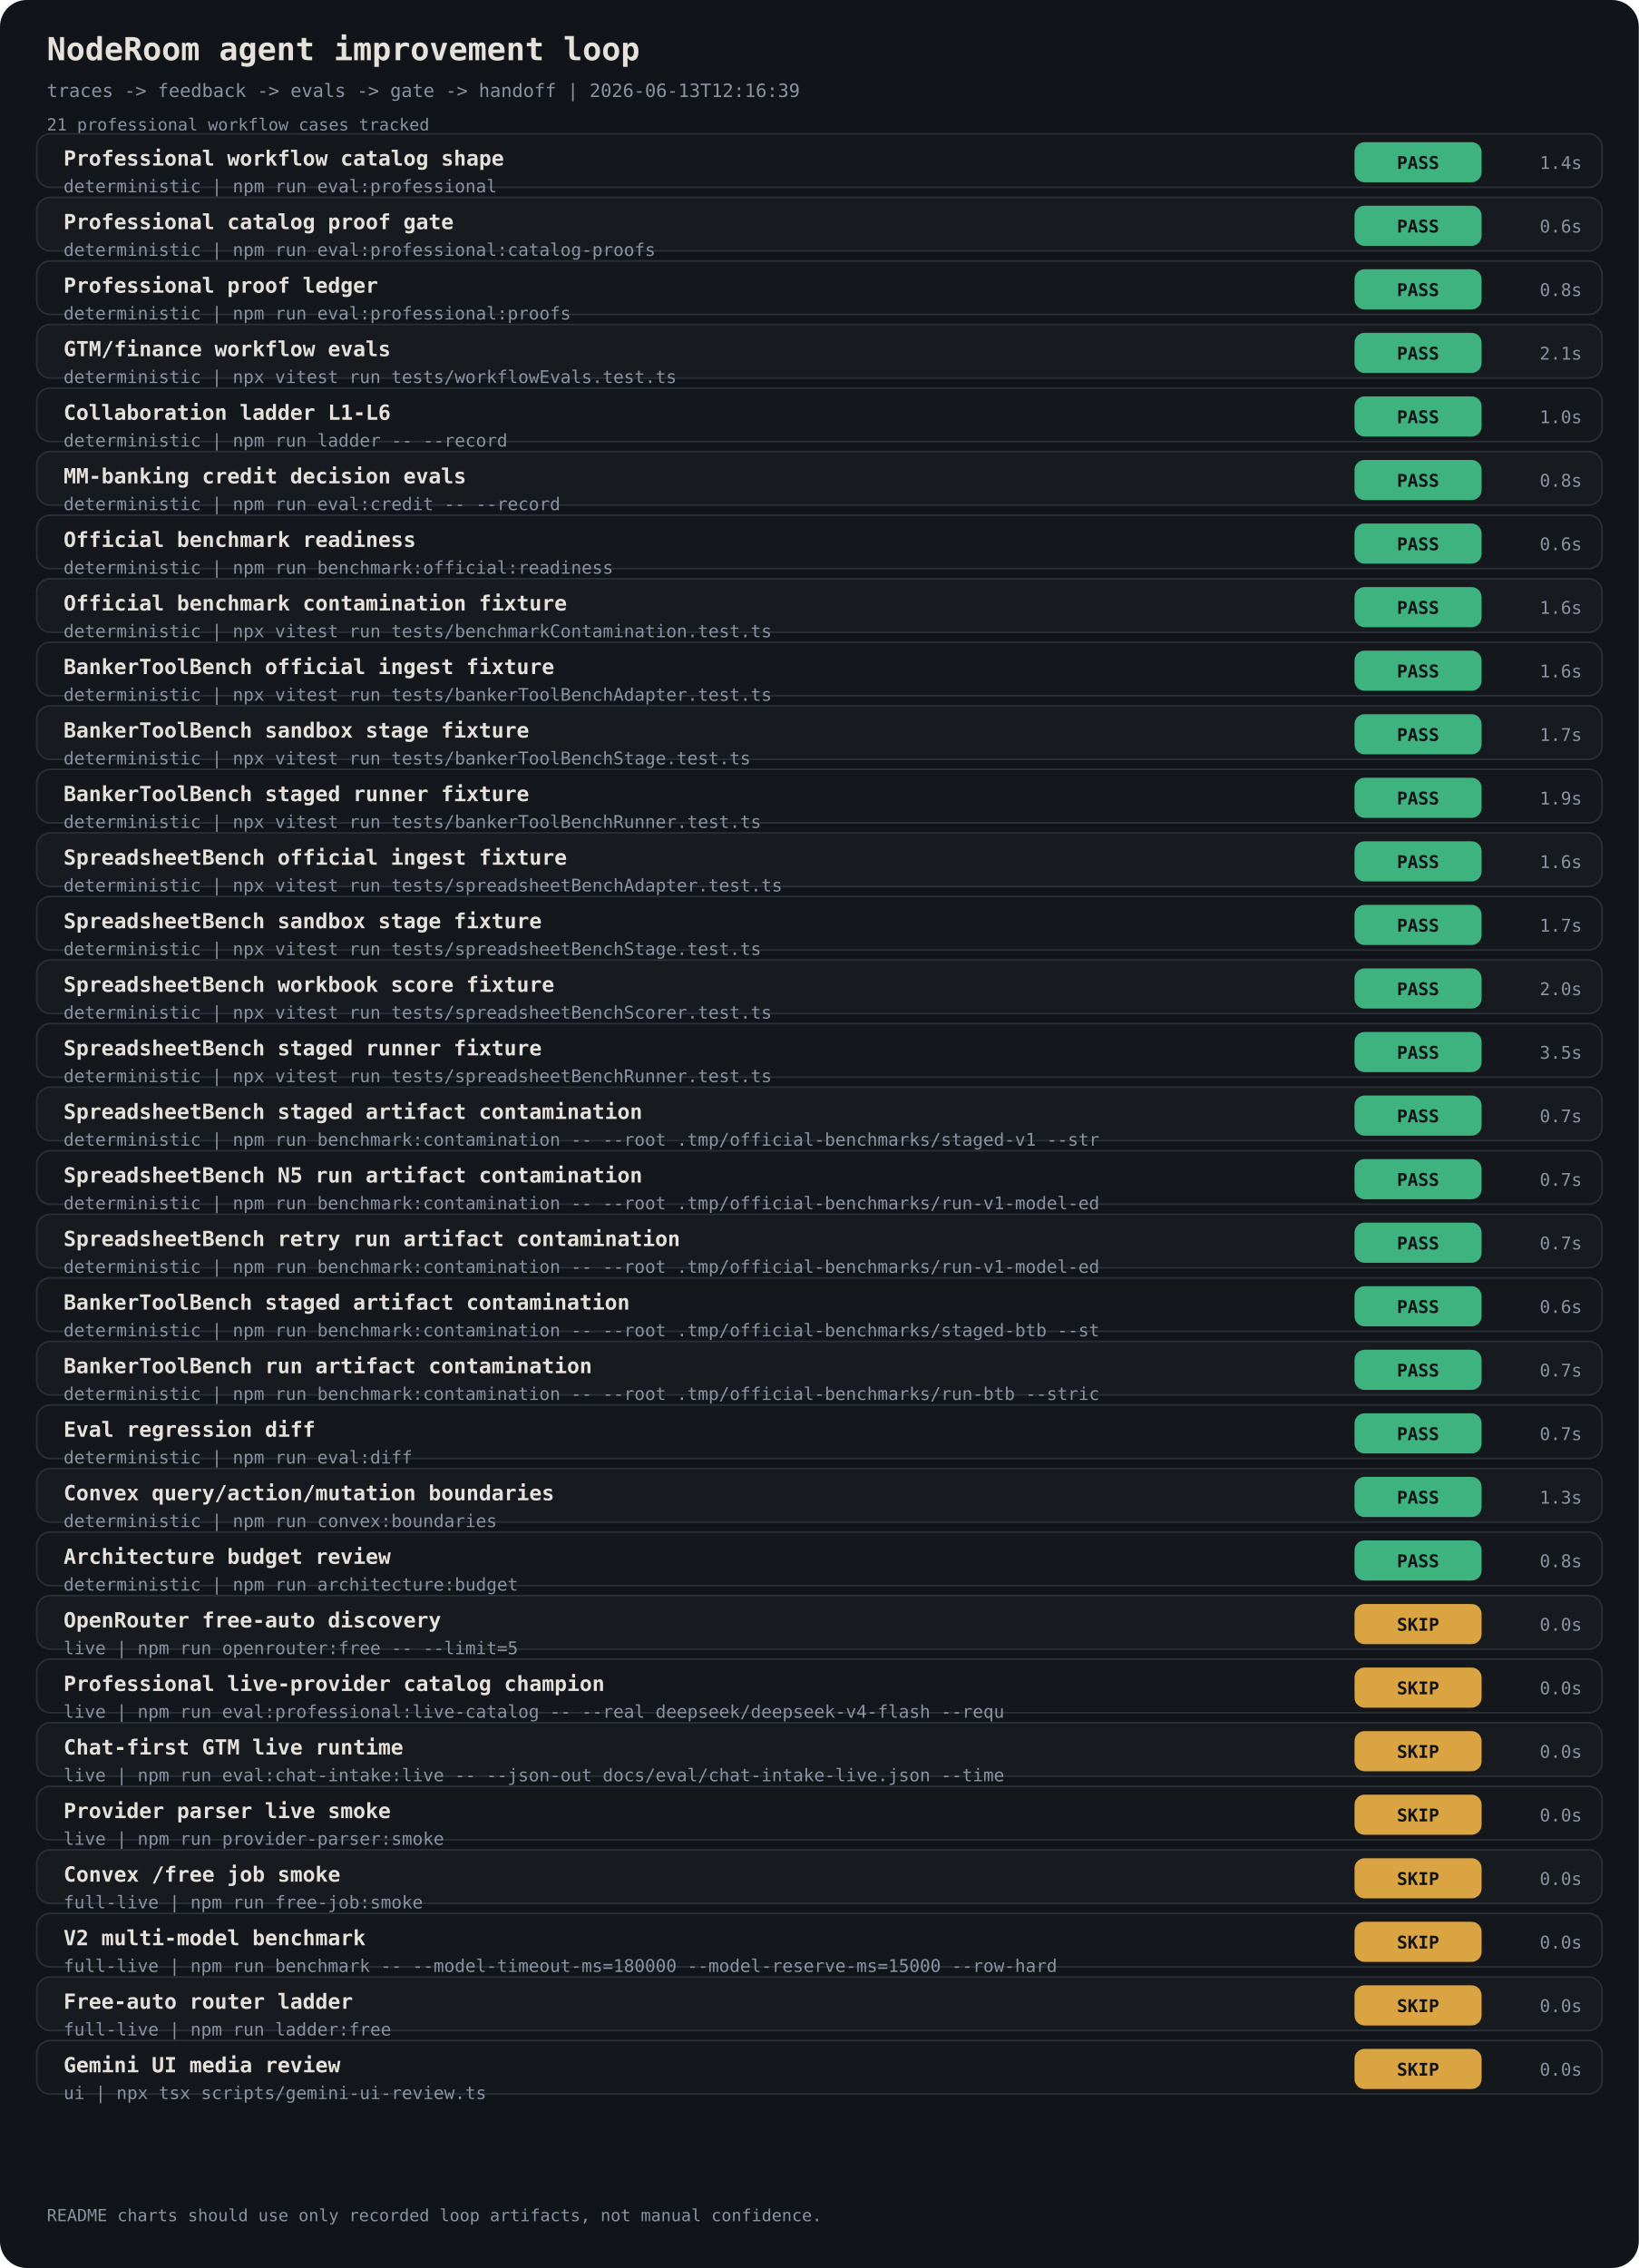
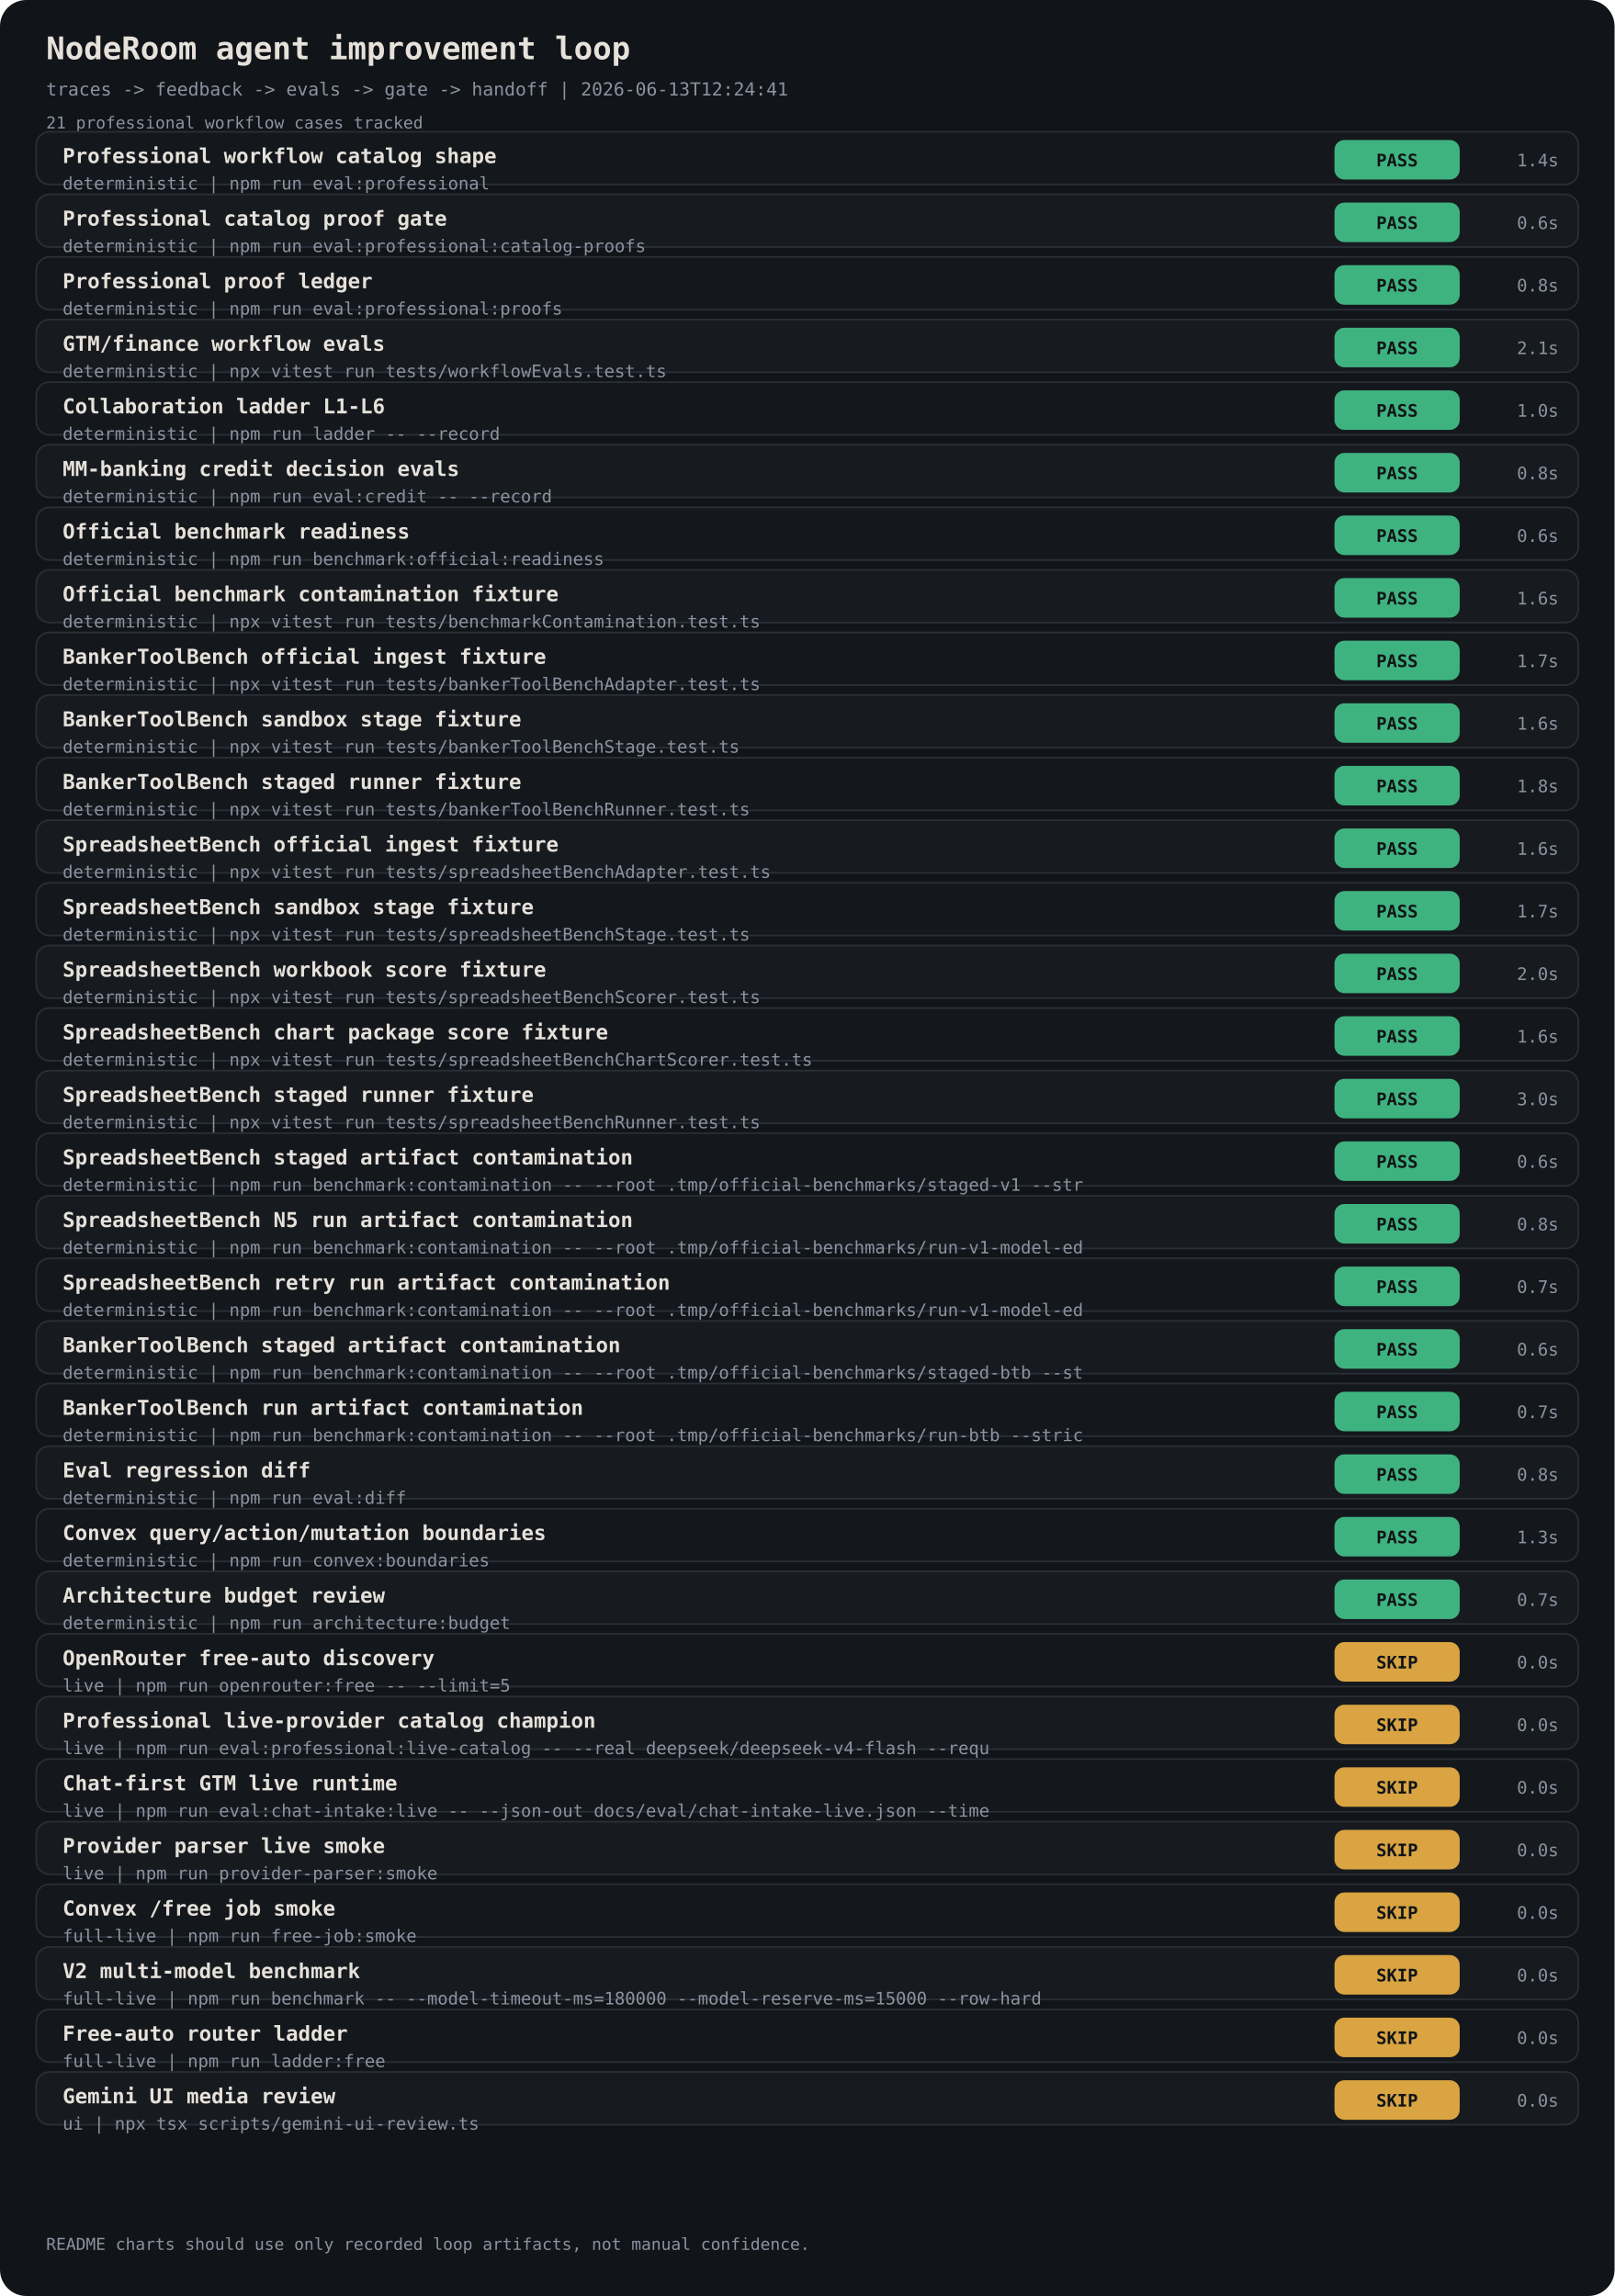
- <svg xmlns="http://www.w3.org/2000/svg" width="980" height="1356" viewBox="0 0 980 1356" font-family="ui-monospace, 'JetBrains Mono', monospace">
-   <rect width="980" height="1356" rx="16" fill="#111418" />
+ <svg xmlns="http://www.w3.org/2000/svg" width="980" height="1394" viewBox="0 0 980 1394" font-family="ui-monospace, 'JetBrains Mono', monospace">
+   <rect width="980" height="1394" rx="16" fill="#111418" />
  <text x="28" y="36" fill="#E6E1DA" font-size="19" font-weight="700">NodeRoom agent improvement loop</text>
-   <text x="28" y="58" fill="#8B93A1" font-size="11">traces -&gt; feedback -&gt; evals -&gt; gate -&gt; handoff | 2026-06-13T12:16:39</text>
+   <text x="28" y="58" fill="#8B93A1" font-size="11">traces -&gt; feedback -&gt; evals -&gt; gate -&gt; handoff | 2026-06-13T12:24:41</text>
  <text x="28" y="78" fill="#8B93A1" font-size="10">21 professional workflow cases tracked</text>
  <rect x="22" y="80" width="936" height="32" rx="8" fill="#14181D" stroke="#2A2F37" />
  <text x="38" y="99" fill="#E6E1DA" font-size="12.5" font-weight="700">Professional workflow catalog shape</text>
  <text x="38" y="115" fill="#8B93A1" font-size="10.5">deterministic | npm run eval:professional</text>
  <rect x="810" y="85" width="76" height="24" rx="6" fill="#3FB37F" />
  <text x="848" y="101" fill="#111418" font-size="10.5" text-anchor="middle" font-weight="800">PASS</text>
  <text x="946" y="101" fill="#8B93A1" font-size="10.5" text-anchor="end">1.4s</text>
  <rect x="22" y="118" width="936" height="32" rx="8" fill="#171B20" stroke="#2A2F37" />
  <text x="38" y="137" fill="#E6E1DA" font-size="12.5" font-weight="700">Professional catalog proof gate</text>
  <text x="38" y="153" fill="#8B93A1" font-size="10.5">deterministic | npm run eval:professional:catalog-proofs</text>
  <rect x="810" y="123" width="76" height="24" rx="6" fill="#3FB37F" />
  <text x="848" y="139" fill="#111418" font-size="10.5" text-anchor="middle" font-weight="800">PASS</text>
  <text x="946" y="139" fill="#8B93A1" font-size="10.5" text-anchor="end">0.6s</text>
  <rect x="22" y="156" width="936" height="32" rx="8" fill="#14181D" stroke="#2A2F37" />
  <text x="38" y="175" fill="#E6E1DA" font-size="12.5" font-weight="700">Professional proof ledger</text>
  <text x="38" y="191" fill="#8B93A1" font-size="10.5">deterministic | npm run eval:professional:proofs</text>
  <rect x="810" y="161" width="76" height="24" rx="6" fill="#3FB37F" />
  <text x="848" y="177" fill="#111418" font-size="10.5" text-anchor="middle" font-weight="800">PASS</text>
  <text x="946" y="177" fill="#8B93A1" font-size="10.5" text-anchor="end">0.8s</text>
  <rect x="22" y="194" width="936" height="32" rx="8" fill="#171B20" stroke="#2A2F37" />
  <text x="38" y="213" fill="#E6E1DA" font-size="12.5" font-weight="700">GTM/finance workflow evals</text>
  <text x="38" y="229" fill="#8B93A1" font-size="10.5">deterministic | npx vitest run tests/workflowEvals.test.ts</text>
  <rect x="810" y="199" width="76" height="24" rx="6" fill="#3FB37F" />
  <text x="848" y="215" fill="#111418" font-size="10.5" text-anchor="middle" font-weight="800">PASS</text>
  <text x="946" y="215" fill="#8B93A1" font-size="10.5" text-anchor="end">2.1s</text>
  <rect x="22" y="232" width="936" height="32" rx="8" fill="#14181D" stroke="#2A2F37" />
  <text x="38" y="251" fill="#E6E1DA" font-size="12.5" font-weight="700">Collaboration ladder L1-L6</text>
  <text x="38" y="267" fill="#8B93A1" font-size="10.5">deterministic | npm run ladder -- --record</text>
  <rect x="810" y="237" width="76" height="24" rx="6" fill="#3FB37F" />
  <text x="848" y="253" fill="#111418" font-size="10.5" text-anchor="middle" font-weight="800">PASS</text>
  <text x="946" y="253" fill="#8B93A1" font-size="10.5" text-anchor="end">1.0s</text>
  <rect x="22" y="270" width="936" height="32" rx="8" fill="#171B20" stroke="#2A2F37" />
  <text x="38" y="289" fill="#E6E1DA" font-size="12.5" font-weight="700">MM-banking credit decision evals</text>
  <text x="38" y="305" fill="#8B93A1" font-size="10.5">deterministic | npm run eval:credit -- --record</text>
  <rect x="810" y="275" width="76" height="24" rx="6" fill="#3FB37F" />
  <text x="848" y="291" fill="#111418" font-size="10.5" text-anchor="middle" font-weight="800">PASS</text>
  <text x="946" y="291" fill="#8B93A1" font-size="10.5" text-anchor="end">0.8s</text>
  <rect x="22" y="308" width="936" height="32" rx="8" fill="#14181D" stroke="#2A2F37" />
  <text x="38" y="327" fill="#E6E1DA" font-size="12.5" font-weight="700">Official benchmark readiness</text>
  <text x="38" y="343" fill="#8B93A1" font-size="10.5">deterministic | npm run benchmark:official:readiness</text>
  <rect x="810" y="313" width="76" height="24" rx="6" fill="#3FB37F" />
  <text x="848" y="329" fill="#111418" font-size="10.5" text-anchor="middle" font-weight="800">PASS</text>
  <text x="946" y="329" fill="#8B93A1" font-size="10.5" text-anchor="end">0.6s</text>
  <rect x="22" y="346" width="936" height="32" rx="8" fill="#171B20" stroke="#2A2F37" />
  <text x="38" y="365" fill="#E6E1DA" font-size="12.5" font-weight="700">Official benchmark contamination fixture</text>
  <text x="38" y="381" fill="#8B93A1" font-size="10.5">deterministic | npx vitest run tests/benchmarkContamination.test.ts</text>
  <rect x="810" y="351" width="76" height="24" rx="6" fill="#3FB37F" />
  <text x="848" y="367" fill="#111418" font-size="10.5" text-anchor="middle" font-weight="800">PASS</text>
  <text x="946" y="367" fill="#8B93A1" font-size="10.5" text-anchor="end">1.6s</text>
  <rect x="22" y="384" width="936" height="32" rx="8" fill="#14181D" stroke="#2A2F37" />
  <text x="38" y="403" fill="#E6E1DA" font-size="12.5" font-weight="700">BankerToolBench official ingest fixture</text>
  <text x="38" y="419" fill="#8B93A1" font-size="10.5">deterministic | npx vitest run tests/bankerToolBenchAdapter.test.ts</text>
  <rect x="810" y="389" width="76" height="24" rx="6" fill="#3FB37F" />
  <text x="848" y="405" fill="#111418" font-size="10.5" text-anchor="middle" font-weight="800">PASS</text>
-   <text x="946" y="405" fill="#8B93A1" font-size="10.5" text-anchor="end">1.6s</text>
+   <text x="946" y="405" fill="#8B93A1" font-size="10.5" text-anchor="end">1.7s</text>
  <rect x="22" y="422" width="936" height="32" rx="8" fill="#171B20" stroke="#2A2F37" />
  <text x="38" y="441" fill="#E6E1DA" font-size="12.5" font-weight="700">BankerToolBench sandbox stage fixture</text>
  <text x="38" y="457" fill="#8B93A1" font-size="10.5">deterministic | npx vitest run tests/bankerToolBenchStage.test.ts</text>
  <rect x="810" y="427" width="76" height="24" rx="6" fill="#3FB37F" />
  <text x="848" y="443" fill="#111418" font-size="10.5" text-anchor="middle" font-weight="800">PASS</text>
-   <text x="946" y="443" fill="#8B93A1" font-size="10.5" text-anchor="end">1.7s</text>
+   <text x="946" y="443" fill="#8B93A1" font-size="10.5" text-anchor="end">1.6s</text>
  <rect x="22" y="460" width="936" height="32" rx="8" fill="#14181D" stroke="#2A2F37" />
  <text x="38" y="479" fill="#E6E1DA" font-size="12.5" font-weight="700">BankerToolBench staged runner fixture</text>
  <text x="38" y="495" fill="#8B93A1" font-size="10.5">deterministic | npx vitest run tests/bankerToolBenchRunner.test.ts</text>
  <rect x="810" y="465" width="76" height="24" rx="6" fill="#3FB37F" />
  <text x="848" y="481" fill="#111418" font-size="10.5" text-anchor="middle" font-weight="800">PASS</text>
-   <text x="946" y="481" fill="#8B93A1" font-size="10.5" text-anchor="end">1.9s</text>
+   <text x="946" y="481" fill="#8B93A1" font-size="10.5" text-anchor="end">1.8s</text>
  <rect x="22" y="498" width="936" height="32" rx="8" fill="#171B20" stroke="#2A2F37" />
  <text x="38" y="517" fill="#E6E1DA" font-size="12.5" font-weight="700">SpreadsheetBench official ingest fixture</text>
  <text x="38" y="533" fill="#8B93A1" font-size="10.5">deterministic | npx vitest run tests/spreadsheetBenchAdapter.test.ts</text>
  <rect x="810" y="503" width="76" height="24" rx="6" fill="#3FB37F" />
  <text x="848" y="519" fill="#111418" font-size="10.5" text-anchor="middle" font-weight="800">PASS</text>
  <text x="946" y="519" fill="#8B93A1" font-size="10.5" text-anchor="end">1.6s</text>
  <rect x="22" y="536" width="936" height="32" rx="8" fill="#14181D" stroke="#2A2F37" />
  <text x="38" y="555" fill="#E6E1DA" font-size="12.5" font-weight="700">SpreadsheetBench sandbox stage fixture</text>
  <text x="38" y="571" fill="#8B93A1" font-size="10.5">deterministic | npx vitest run tests/spreadsheetBenchStage.test.ts</text>
  <rect x="810" y="541" width="76" height="24" rx="6" fill="#3FB37F" />
  <text x="848" y="557" fill="#111418" font-size="10.5" text-anchor="middle" font-weight="800">PASS</text>
  <text x="946" y="557" fill="#8B93A1" font-size="10.5" text-anchor="end">1.7s</text>
  <rect x="22" y="574" width="936" height="32" rx="8" fill="#171B20" stroke="#2A2F37" />
  <text x="38" y="593" fill="#E6E1DA" font-size="12.5" font-weight="700">SpreadsheetBench workbook score fixture</text>
  <text x="38" y="609" fill="#8B93A1" font-size="10.5">deterministic | npx vitest run tests/spreadsheetBenchScorer.test.ts</text>
  <rect x="810" y="579" width="76" height="24" rx="6" fill="#3FB37F" />
  <text x="848" y="595" fill="#111418" font-size="10.5" text-anchor="middle" font-weight="800">PASS</text>
  <text x="946" y="595" fill="#8B93A1" font-size="10.5" text-anchor="end">2.0s</text>
  <rect x="22" y="612" width="936" height="32" rx="8" fill="#14181D" stroke="#2A2F37" />
-   <text x="38" y="631" fill="#E6E1DA" font-size="12.5" font-weight="700">SpreadsheetBench staged runner fixture</text>
-   <text x="38" y="647" fill="#8B93A1" font-size="10.5">deterministic | npx vitest run tests/spreadsheetBenchRunner.test.ts</text>
+   <text x="38" y="631" fill="#E6E1DA" font-size="12.5" font-weight="700">SpreadsheetBench chart package score fixture</text>
+   <text x="38" y="647" fill="#8B93A1" font-size="10.5">deterministic | npx vitest run tests/spreadsheetBenchChartScorer.test.ts</text>
  <rect x="810" y="617" width="76" height="24" rx="6" fill="#3FB37F" />
  <text x="848" y="633" fill="#111418" font-size="10.5" text-anchor="middle" font-weight="800">PASS</text>
-   <text x="946" y="633" fill="#8B93A1" font-size="10.5" text-anchor="end">3.5s</text>
+   <text x="946" y="633" fill="#8B93A1" font-size="10.5" text-anchor="end">1.6s</text>
  <rect x="22" y="650" width="936" height="32" rx="8" fill="#171B20" stroke="#2A2F37" />
-   <text x="38" y="669" fill="#E6E1DA" font-size="12.5" font-weight="700">SpreadsheetBench staged artifact contamination</text>
-   <text x="38" y="685" fill="#8B93A1" font-size="10.5">deterministic | npm run benchmark:contamination -- --root .tmp/official-benchmarks/staged-v1 --str</text>
+   <text x="38" y="669" fill="#E6E1DA" font-size="12.5" font-weight="700">SpreadsheetBench staged runner fixture</text>
+   <text x="38" y="685" fill="#8B93A1" font-size="10.5">deterministic | npx vitest run tests/spreadsheetBenchRunner.test.ts</text>
  <rect x="810" y="655" width="76" height="24" rx="6" fill="#3FB37F" />
  <text x="848" y="671" fill="#111418" font-size="10.5" text-anchor="middle" font-weight="800">PASS</text>
-   <text x="946" y="671" fill="#8B93A1" font-size="10.5" text-anchor="end">0.7s</text>
+   <text x="946" y="671" fill="#8B93A1" font-size="10.5" text-anchor="end">3.0s</text>
  <rect x="22" y="688" width="936" height="32" rx="8" fill="#14181D" stroke="#2A2F37" />
-   <text x="38" y="707" fill="#E6E1DA" font-size="12.5" font-weight="700">SpreadsheetBench N5 run artifact contamination</text>
-   <text x="38" y="723" fill="#8B93A1" font-size="10.5">deterministic | npm run benchmark:contamination -- --root .tmp/official-benchmarks/run-v1-model-ed</text>
+   <text x="38" y="707" fill="#E6E1DA" font-size="12.5" font-weight="700">SpreadsheetBench staged artifact contamination</text>
+   <text x="38" y="723" fill="#8B93A1" font-size="10.5">deterministic | npm run benchmark:contamination -- --root .tmp/official-benchmarks/staged-v1 --str</text>
  <rect x="810" y="693" width="76" height="24" rx="6" fill="#3FB37F" />
  <text x="848" y="709" fill="#111418" font-size="10.5" text-anchor="middle" font-weight="800">PASS</text>
-   <text x="946" y="709" fill="#8B93A1" font-size="10.5" text-anchor="end">0.7s</text>
+   <text x="946" y="709" fill="#8B93A1" font-size="10.5" text-anchor="end">0.6s</text>
  <rect x="22" y="726" width="936" height="32" rx="8" fill="#171B20" stroke="#2A2F37" />
-   <text x="38" y="745" fill="#E6E1DA" font-size="12.5" font-weight="700">SpreadsheetBench retry run artifact contamination</text>
+   <text x="38" y="745" fill="#E6E1DA" font-size="12.5" font-weight="700">SpreadsheetBench N5 run artifact contamination</text>
  <text x="38" y="761" fill="#8B93A1" font-size="10.5">deterministic | npm run benchmark:contamination -- --root .tmp/official-benchmarks/run-v1-model-ed</text>
  <rect x="810" y="731" width="76" height="24" rx="6" fill="#3FB37F" />
  <text x="848" y="747" fill="#111418" font-size="10.5" text-anchor="middle" font-weight="800">PASS</text>
-   <text x="946" y="747" fill="#8B93A1" font-size="10.5" text-anchor="end">0.7s</text>
+   <text x="946" y="747" fill="#8B93A1" font-size="10.5" text-anchor="end">0.8s</text>
  <rect x="22" y="764" width="936" height="32" rx="8" fill="#14181D" stroke="#2A2F37" />
-   <text x="38" y="783" fill="#E6E1DA" font-size="12.5" font-weight="700">BankerToolBench staged artifact contamination</text>
-   <text x="38" y="799" fill="#8B93A1" font-size="10.5">deterministic | npm run benchmark:contamination -- --root .tmp/official-benchmarks/staged-btb --st</text>
+   <text x="38" y="783" fill="#E6E1DA" font-size="12.5" font-weight="700">SpreadsheetBench retry run artifact contamination</text>
+   <text x="38" y="799" fill="#8B93A1" font-size="10.5">deterministic | npm run benchmark:contamination -- --root .tmp/official-benchmarks/run-v1-model-ed</text>
  <rect x="810" y="769" width="76" height="24" rx="6" fill="#3FB37F" />
  <text x="848" y="785" fill="#111418" font-size="10.5" text-anchor="middle" font-weight="800">PASS</text>
-   <text x="946" y="785" fill="#8B93A1" font-size="10.5" text-anchor="end">0.6s</text>
+   <text x="946" y="785" fill="#8B93A1" font-size="10.5" text-anchor="end">0.7s</text>
  <rect x="22" y="802" width="936" height="32" rx="8" fill="#171B20" stroke="#2A2F37" />
-   <text x="38" y="821" fill="#E6E1DA" font-size="12.5" font-weight="700">BankerToolBench run artifact contamination</text>
-   <text x="38" y="837" fill="#8B93A1" font-size="10.5">deterministic | npm run benchmark:contamination -- --root .tmp/official-benchmarks/run-btb --stric</text>
+   <text x="38" y="821" fill="#E6E1DA" font-size="12.5" font-weight="700">BankerToolBench staged artifact contamination</text>
+   <text x="38" y="837" fill="#8B93A1" font-size="10.5">deterministic | npm run benchmark:contamination -- --root .tmp/official-benchmarks/staged-btb --st</text>
  <rect x="810" y="807" width="76" height="24" rx="6" fill="#3FB37F" />
  <text x="848" y="823" fill="#111418" font-size="10.5" text-anchor="middle" font-weight="800">PASS</text>
-   <text x="946" y="823" fill="#8B93A1" font-size="10.5" text-anchor="end">0.7s</text>
+   <text x="946" y="823" fill="#8B93A1" font-size="10.5" text-anchor="end">0.6s</text>
  <rect x="22" y="840" width="936" height="32" rx="8" fill="#14181D" stroke="#2A2F37" />
-   <text x="38" y="859" fill="#E6E1DA" font-size="12.5" font-weight="700">Eval regression diff</text>
-   <text x="38" y="875" fill="#8B93A1" font-size="10.5">deterministic | npm run eval:diff</text>
+   <text x="38" y="859" fill="#E6E1DA" font-size="12.5" font-weight="700">BankerToolBench run artifact contamination</text>
+   <text x="38" y="875" fill="#8B93A1" font-size="10.5">deterministic | npm run benchmark:contamination -- --root .tmp/official-benchmarks/run-btb --stric</text>
  <rect x="810" y="845" width="76" height="24" rx="6" fill="#3FB37F" />
  <text x="848" y="861" fill="#111418" font-size="10.5" text-anchor="middle" font-weight="800">PASS</text>
  <text x="946" y="861" fill="#8B93A1" font-size="10.5" text-anchor="end">0.7s</text>
  <rect x="22" y="878" width="936" height="32" rx="8" fill="#171B20" stroke="#2A2F37" />
-   <text x="38" y="897" fill="#E6E1DA" font-size="12.5" font-weight="700">Convex query/action/mutation boundaries</text>
-   <text x="38" y="913" fill="#8B93A1" font-size="10.5">deterministic | npm run convex:boundaries</text>
+   <text x="38" y="897" fill="#E6E1DA" font-size="12.5" font-weight="700">Eval regression diff</text>
+   <text x="38" y="913" fill="#8B93A1" font-size="10.5">deterministic | npm run eval:diff</text>
  <rect x="810" y="883" width="76" height="24" rx="6" fill="#3FB37F" />
  <text x="848" y="899" fill="#111418" font-size="10.5" text-anchor="middle" font-weight="800">PASS</text>
-   <text x="946" y="899" fill="#8B93A1" font-size="10.5" text-anchor="end">1.3s</text>
+   <text x="946" y="899" fill="#8B93A1" font-size="10.5" text-anchor="end">0.8s</text>
  <rect x="22" y="916" width="936" height="32" rx="8" fill="#14181D" stroke="#2A2F37" />
-   <text x="38" y="935" fill="#E6E1DA" font-size="12.5" font-weight="700">Architecture budget review</text>
-   <text x="38" y="951" fill="#8B93A1" font-size="10.5">deterministic | npm run architecture:budget</text>
+   <text x="38" y="935" fill="#E6E1DA" font-size="12.5" font-weight="700">Convex query/action/mutation boundaries</text>
+   <text x="38" y="951" fill="#8B93A1" font-size="10.5">deterministic | npm run convex:boundaries</text>
  <rect x="810" y="921" width="76" height="24" rx="6" fill="#3FB37F" />
  <text x="848" y="937" fill="#111418" font-size="10.5" text-anchor="middle" font-weight="800">PASS</text>
-   <text x="946" y="937" fill="#8B93A1" font-size="10.5" text-anchor="end">0.8s</text>
+   <text x="946" y="937" fill="#8B93A1" font-size="10.5" text-anchor="end">1.3s</text>
  <rect x="22" y="954" width="936" height="32" rx="8" fill="#171B20" stroke="#2A2F37" />
-   <text x="38" y="973" fill="#E6E1DA" font-size="12.5" font-weight="700">OpenRouter free-auto discovery</text>
-   <text x="38" y="989" fill="#8B93A1" font-size="10.5">live | npm run openrouter:free -- --limit=5</text>
-   <rect x="810" y="959" width="76" height="24" rx="6" fill="#D9A441" />
-   <text x="848" y="975" fill="#111418" font-size="10.5" text-anchor="middle" font-weight="800">SKIP</text>
-   <text x="946" y="975" fill="#8B93A1" font-size="10.5" text-anchor="end">0.0s</text>
+   <text x="38" y="973" fill="#E6E1DA" font-size="12.5" font-weight="700">Architecture budget review</text>
+   <text x="38" y="989" fill="#8B93A1" font-size="10.5">deterministic | npm run architecture:budget</text>
+   <rect x="810" y="959" width="76" height="24" rx="6" fill="#3FB37F" />
+   <text x="848" y="975" fill="#111418" font-size="10.5" text-anchor="middle" font-weight="800">PASS</text>
+   <text x="946" y="975" fill="#8B93A1" font-size="10.5" text-anchor="end">0.7s</text>
  <rect x="22" y="992" width="936" height="32" rx="8" fill="#14181D" stroke="#2A2F37" />
-   <text x="38" y="1011" fill="#E6E1DA" font-size="12.5" font-weight="700">Professional live-provider catalog champion</text>
-   <text x="38" y="1027" fill="#8B93A1" font-size="10.5">live | npm run eval:professional:live-catalog -- --real deepseek/deepseek-v4-flash --requ</text>
+   <text x="38" y="1011" fill="#E6E1DA" font-size="12.5" font-weight="700">OpenRouter free-auto discovery</text>
+   <text x="38" y="1027" fill="#8B93A1" font-size="10.5">live | npm run openrouter:free -- --limit=5</text>
  <rect x="810" y="997" width="76" height="24" rx="6" fill="#D9A441" />
  <text x="848" y="1013" fill="#111418" font-size="10.5" text-anchor="middle" font-weight="800">SKIP</text>
  <text x="946" y="1013" fill="#8B93A1" font-size="10.5" text-anchor="end">0.0s</text>
  <rect x="22" y="1030" width="936" height="32" rx="8" fill="#171B20" stroke="#2A2F37" />
-   <text x="38" y="1049" fill="#E6E1DA" font-size="12.5" font-weight="700">Chat-first GTM live runtime</text>
-   <text x="38" y="1065" fill="#8B93A1" font-size="10.5">live | npm run eval:chat-intake:live -- --json-out docs/eval/chat-intake-live.json --time</text>
+   <text x="38" y="1049" fill="#E6E1DA" font-size="12.5" font-weight="700">Professional live-provider catalog champion</text>
+   <text x="38" y="1065" fill="#8B93A1" font-size="10.5">live | npm run eval:professional:live-catalog -- --real deepseek/deepseek-v4-flash --requ</text>
  <rect x="810" y="1035" width="76" height="24" rx="6" fill="#D9A441" />
  <text x="848" y="1051" fill="#111418" font-size="10.5" text-anchor="middle" font-weight="800">SKIP</text>
  <text x="946" y="1051" fill="#8B93A1" font-size="10.5" text-anchor="end">0.0s</text>
  <rect x="22" y="1068" width="936" height="32" rx="8" fill="#14181D" stroke="#2A2F37" />
-   <text x="38" y="1087" fill="#E6E1DA" font-size="12.5" font-weight="700">Provider parser live smoke</text>
-   <text x="38" y="1103" fill="#8B93A1" font-size="10.5">live | npm run provider-parser:smoke</text>
+   <text x="38" y="1087" fill="#E6E1DA" font-size="12.5" font-weight="700">Chat-first GTM live runtime</text>
+   <text x="38" y="1103" fill="#8B93A1" font-size="10.5">live | npm run eval:chat-intake:live -- --json-out docs/eval/chat-intake-live.json --time</text>
  <rect x="810" y="1073" width="76" height="24" rx="6" fill="#D9A441" />
  <text x="848" y="1089" fill="#111418" font-size="10.5" text-anchor="middle" font-weight="800">SKIP</text>
  <text x="946" y="1089" fill="#8B93A1" font-size="10.5" text-anchor="end">0.0s</text>
  <rect x="22" y="1106" width="936" height="32" rx="8" fill="#171B20" stroke="#2A2F37" />
-   <text x="38" y="1125" fill="#E6E1DA" font-size="12.5" font-weight="700">Convex /free job smoke</text>
-   <text x="38" y="1141" fill="#8B93A1" font-size="10.5">full-live | npm run free-job:smoke</text>
+   <text x="38" y="1125" fill="#E6E1DA" font-size="12.5" font-weight="700">Provider parser live smoke</text>
+   <text x="38" y="1141" fill="#8B93A1" font-size="10.5">live | npm run provider-parser:smoke</text>
  <rect x="810" y="1111" width="76" height="24" rx="6" fill="#D9A441" />
  <text x="848" y="1127" fill="#111418" font-size="10.5" text-anchor="middle" font-weight="800">SKIP</text>
  <text x="946" y="1127" fill="#8B93A1" font-size="10.5" text-anchor="end">0.0s</text>
  <rect x="22" y="1144" width="936" height="32" rx="8" fill="#14181D" stroke="#2A2F37" />
-   <text x="38" y="1163" fill="#E6E1DA" font-size="12.5" font-weight="700">V2 multi-model benchmark</text>
-   <text x="38" y="1179" fill="#8B93A1" font-size="10.5">full-live | npm run benchmark -- --model-timeout-ms=180000 --model-reserve-ms=15000 --row-hard</text>
+   <text x="38" y="1163" fill="#E6E1DA" font-size="12.5" font-weight="700">Convex /free job smoke</text>
+   <text x="38" y="1179" fill="#8B93A1" font-size="10.5">full-live | npm run free-job:smoke</text>
  <rect x="810" y="1149" width="76" height="24" rx="6" fill="#D9A441" />
  <text x="848" y="1165" fill="#111418" font-size="10.5" text-anchor="middle" font-weight="800">SKIP</text>
  <text x="946" y="1165" fill="#8B93A1" font-size="10.5" text-anchor="end">0.0s</text>
  <rect x="22" y="1182" width="936" height="32" rx="8" fill="#171B20" stroke="#2A2F37" />
-   <text x="38" y="1201" fill="#E6E1DA" font-size="12.5" font-weight="700">Free-auto router ladder</text>
-   <text x="38" y="1217" fill="#8B93A1" font-size="10.5">full-live | npm run ladder:free</text>
+   <text x="38" y="1201" fill="#E6E1DA" font-size="12.5" font-weight="700">V2 multi-model benchmark</text>
+   <text x="38" y="1217" fill="#8B93A1" font-size="10.5">full-live | npm run benchmark -- --model-timeout-ms=180000 --model-reserve-ms=15000 --row-hard</text>
  <rect x="810" y="1187" width="76" height="24" rx="6" fill="#D9A441" />
  <text x="848" y="1203" fill="#111418" font-size="10.5" text-anchor="middle" font-weight="800">SKIP</text>
  <text x="946" y="1203" fill="#8B93A1" font-size="10.5" text-anchor="end">0.0s</text>
  <rect x="22" y="1220" width="936" height="32" rx="8" fill="#14181D" stroke="#2A2F37" />
-   <text x="38" y="1239" fill="#E6E1DA" font-size="12.5" font-weight="700">Gemini UI media review</text>
-   <text x="38" y="1255" fill="#8B93A1" font-size="10.5">ui | npx tsx scripts/gemini-ui-review.ts</text>
+   <text x="38" y="1239" fill="#E6E1DA" font-size="12.5" font-weight="700">Free-auto router ladder</text>
+   <text x="38" y="1255" fill="#8B93A1" font-size="10.5">full-live | npm run ladder:free</text>
  <rect x="810" y="1225" width="76" height="24" rx="6" fill="#D9A441" />
  <text x="848" y="1241" fill="#111418" font-size="10.5" text-anchor="middle" font-weight="800">SKIP</text>
  <text x="946" y="1241" fill="#8B93A1" font-size="10.5" text-anchor="end">0.0s</text>
-   <text x="28" y="1328" fill="#8B93A1" font-size="10">README charts should use only recorded loop artifacts, not manual confidence.</text>
+   <rect x="22" y="1258" width="936" height="32" rx="8" fill="#171B20" stroke="#2A2F37" />
+   <text x="38" y="1277" fill="#E6E1DA" font-size="12.5" font-weight="700">Gemini UI media review</text>
+   <text x="38" y="1293" fill="#8B93A1" font-size="10.5">ui | npx tsx scripts/gemini-ui-review.ts</text>
+   <rect x="810" y="1263" width="76" height="24" rx="6" fill="#D9A441" />
+   <text x="848" y="1279" fill="#111418" font-size="10.5" text-anchor="middle" font-weight="800">SKIP</text>
+   <text x="946" y="1279" fill="#8B93A1" font-size="10.5" text-anchor="end">0.0s</text>
+   <text x="28" y="1366" fill="#8B93A1" font-size="10">README charts should use only recorded loop artifacts, not manual confidence.</text>
</svg>
